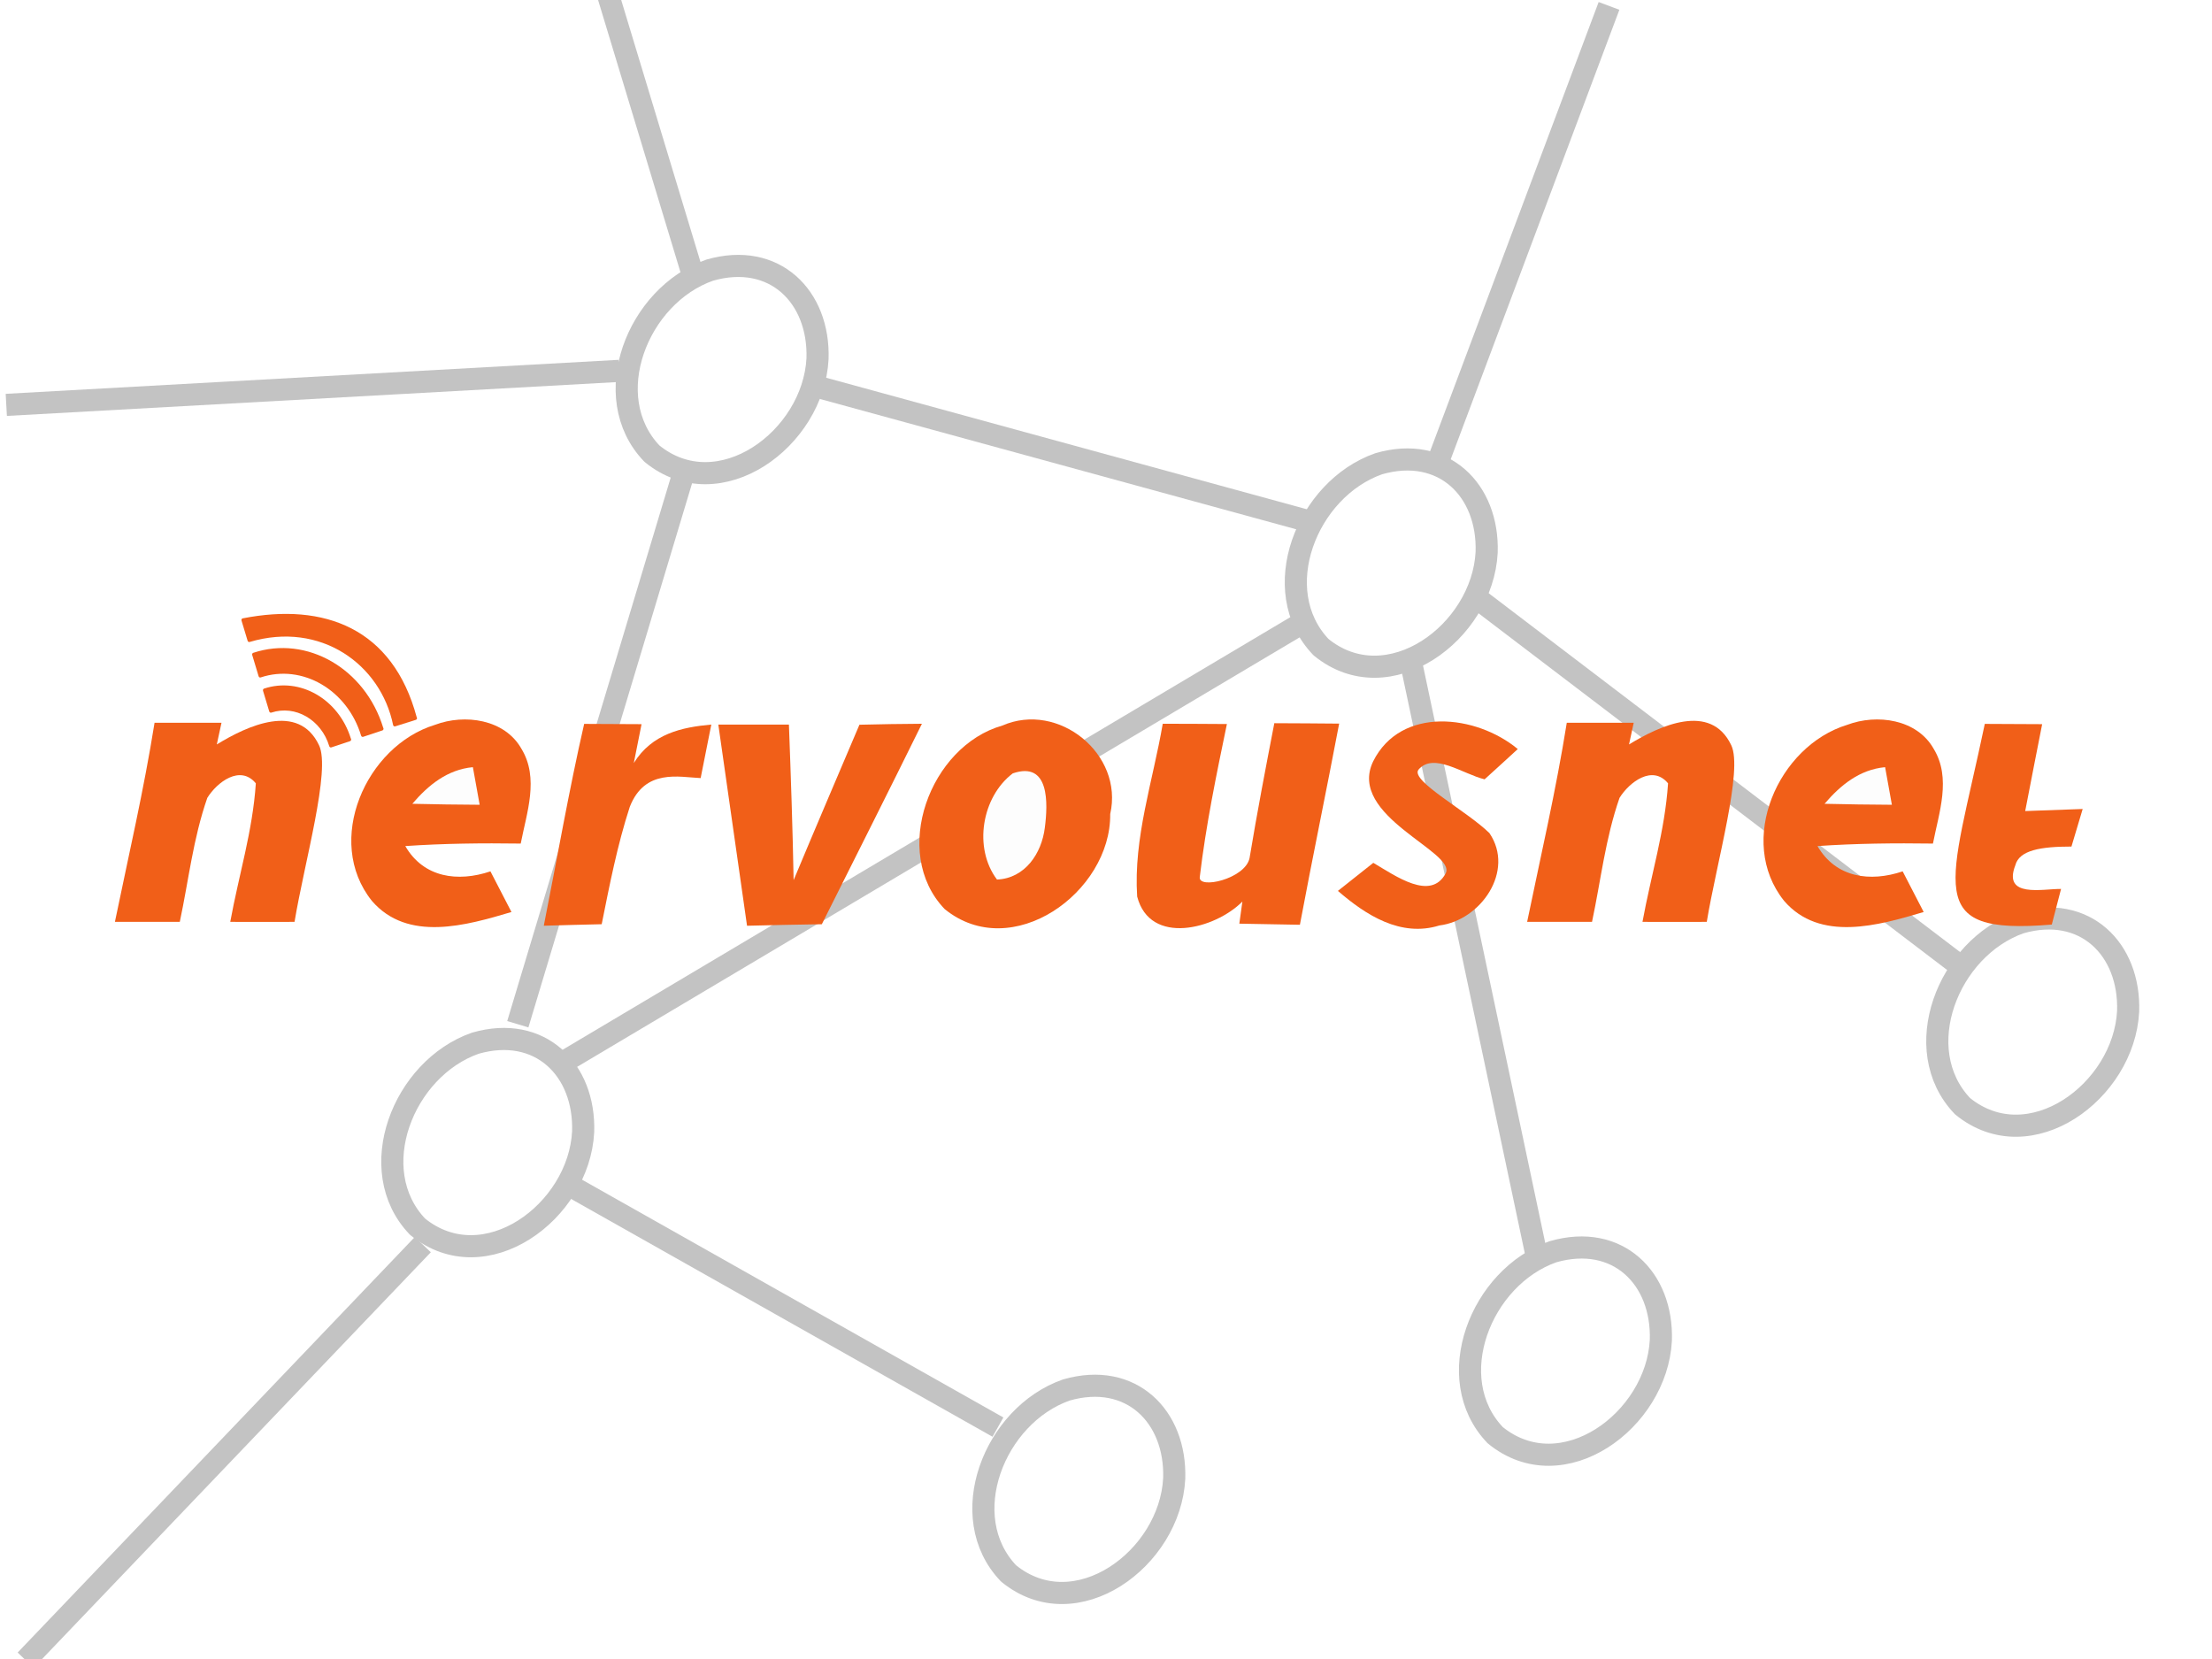
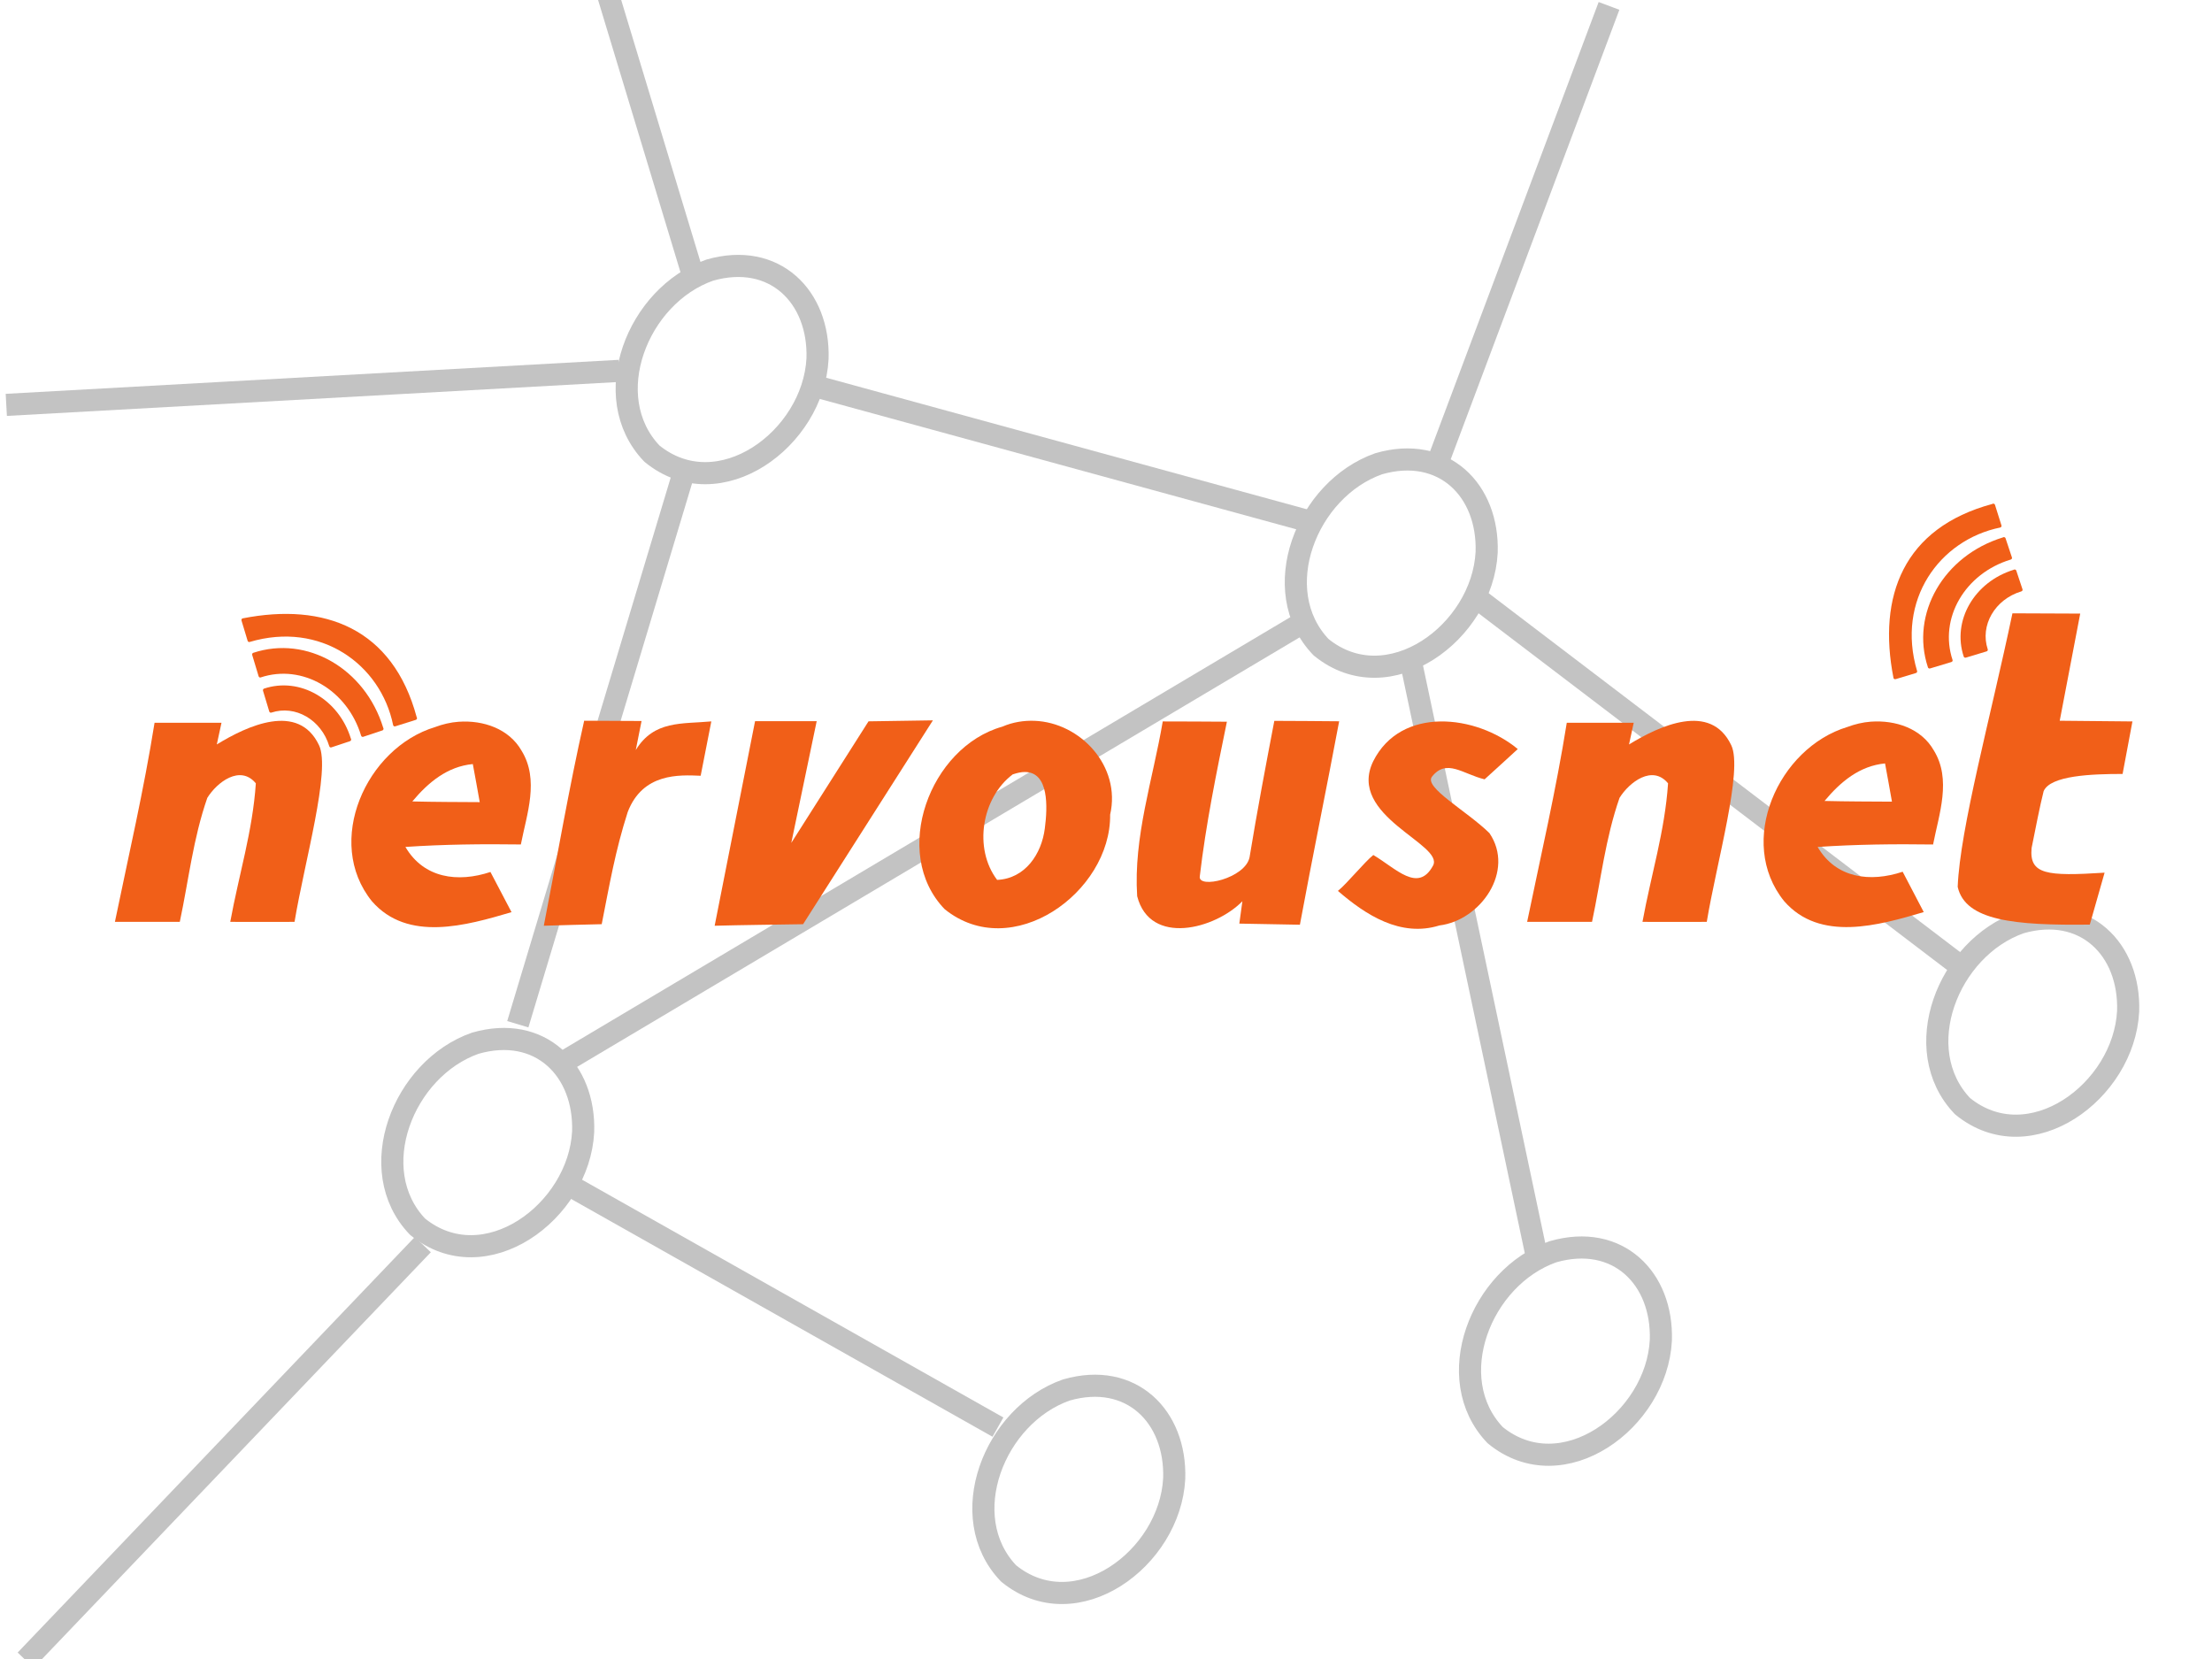
<svg xmlns="http://www.w3.org/2000/svg" width="200" height="150" viewBox="0 0 160 120" version="1.1" id="svg2">
  <defs id="defs24">
    <marker orient="auto" refY="0.0" refX="0.0" id="DotL" style="overflow:visible">
      <path id="path5327" d="M -2.5,-1.0 C -2.5,1.76 -4.74,4.0 -7.5,4.0 C -10.26,4.0 -12.5,1.76 -12.5,-1.0 C -12.5,-3.76 -10.26,-6.0 -7.5,-6.0 C -4.74,-6.0 -2.5,-3.76 -2.5,-1.0 z " style="fill-rule:evenodd;stroke:#000000;stroke-width:1.0pt" transform="scale(0.8) translate(7.4, 1)" />
    </marker>
  </defs>
  <g id="layer2" style="display:inline">
    <path style="fill:none;stroke:#c3c3c3;stroke-width:1.6;stroke-linejoin:round;stroke-miterlimit:4;stroke-opacity:1;stroke-dasharray:none" id="path5102" d="m 34.381,75.458 c 4.686,-1.346 7.941,1.919 7.8,6.4 -0.294,5.811 -7.13,10.83 -11.98,6.87 -3.92,-4.1 -1.06,-11.436 4.18,-13.27 z" />
    <path style="fill:none;stroke:#c3c3c3;stroke-width:1.6;stroke-linecap:butt;stroke-linejoin:miter;stroke-miterlimit:4;stroke-opacity:1;stroke-dasharray:none" d="m 41.455,85.886 30.729,17.341" id="path5104" />
    <path d="m 77.134,100.541 c 4.686,-1.346 7.941,1.919 7.8,6.4 -0.294,5.811 -7.13,10.83 -11.98,6.87 -3.92,-4.1 -1.06,-11.436 4.18,-13.27 z" id="path5106" style="fill:none;stroke:#c3c3c3;stroke-width:1.6;stroke-linejoin:round;stroke-miterlimit:4;stroke-opacity:1;stroke-dasharray:none" />
    <path style="fill:none;stroke:#c3c3c3;stroke-width:1.6;stroke-linejoin:round;stroke-miterlimit:4;stroke-opacity:1;stroke-dasharray:none" id="path5252" d="m 146.134,66.741 c 4.686,-1.346 7.941,1.919 7.8,6.4 -0.294,5.811 -7.13,10.83 -11.98,6.87 -3.92,-4.1 -1.06,-11.436 4.18,-13.27 z" />
    <path id="path5254" d="m 111.082,90.513 -9.126,-43.113" style="fill:none;stroke:#c3c3c3;stroke-width:1.6;stroke-linecap:butt;stroke-linejoin:miter;stroke-miterlimit:4;stroke-opacity:1;stroke-dasharray:none" />
    <path style="fill:none;stroke:#c3c3c3;stroke-width:1.6;stroke-linejoin:round;stroke-miterlimit:4;stroke-opacity:1;stroke-dasharray:none" id="path5256" d="m 99.734,33.541 c 4.686,-1.346 7.941,1.919 7.8,6.4 -0.294,5.811 -7.13,10.83 -11.98,6.87 -3.92,-4.1 -1.06,-11.436 4.18,-13.27 z" />
    <path id="path5258" d="m 40.655,76.886 53.929,-32.059" style="fill:none;stroke:#c3c3c3;stroke-width:1.6;stroke-linecap:butt;stroke-linejoin:miter;stroke-miterlimit:4;stroke-opacity:1;stroke-dasharray:none;marker-start:none;marker-mid:none" />
    <path style="fill:none;stroke:#c3c3c3;stroke-width:1.6;stroke-linecap:butt;stroke-linejoin:miter;stroke-miterlimit:4;stroke-opacity:1;stroke-dasharray:none" d="m 106.855,43.286 35.129,26.741" id="path5260" />
    <path d="m 51.334,19.541 c 4.686,-1.346 7.941,1.919 7.8,6.4 -0.294,5.811 -7.13,10.83 -11.98,6.87 -3.92,-4.1 -1.06,-11.436 4.18,-13.27 z" id="path6070" style="fill:none;stroke:#c3c3c3;stroke-width:1.6;stroke-linejoin:round;stroke-miterlimit:4;stroke-opacity:1;stroke-dasharray:none" />
    <path id="path6072" d="m 58.055,27.686 36.329,9.941" style="fill:none;stroke:#c3c3c3;stroke-width:1.6;stroke-linecap:butt;stroke-linejoin:miter;stroke-miterlimit:4;stroke-opacity:1;stroke-dasharray:none" />
    <path style="fill:none;stroke:#c3c3c3;stroke-width:1.6;stroke-linejoin:round;stroke-miterlimit:4;stroke-opacity:1;stroke-dasharray:none" id="path6074" d="m 112.334,90.541 c 4.686,-1.346 7.941,1.919 7.8,6.4 -0.294,5.811 -7.13,10.83 -11.98,6.87 -3.92,-4.1 -1.06,-11.436 4.18,-13.27 z" />
    <path style="fill:none;stroke:#c3c3c3;stroke-width:1.6;stroke-linecap:butt;stroke-linejoin:miter;stroke-miterlimit:4;stroke-opacity:1;stroke-dasharray:none;marker-start:none;marker-mid:none" d="m 37.455,74.086 11.929,-39.659" id="path6076" />
    <path style="fill:none;stroke:#c3c3c3;stroke-width:1.6;stroke-linecap:butt;stroke-linejoin:miter;stroke-miterlimit:4;stroke-opacity:1;stroke-dasharray:none" d="M 104.055,33.286 116.384,0.427" id="path6078" />
    <path style="fill:none;stroke:#c3c3c3;stroke-width:1.6;stroke-linecap:butt;stroke-linejoin:miter;stroke-miterlimit:4;stroke-opacity:1;stroke-dasharray:none" d="m 0.455,29.286 44.329,-2.459" id="path6080" />
    <path style="fill:none;stroke:#c3c3c3;stroke-width:1.6;stroke-linecap:butt;stroke-linejoin:miter;stroke-miterlimit:4;stroke-opacity:1;stroke-dasharray:none;marker-start:none;marker-mid:none" d="M 1.855,120.086 30.584,90.027" id="path6082" />
    <path id="path6084" d="M 50.055,19.686 43.984,-0.373" style="fill:none;stroke:#c3c3c3;stroke-width:1.6;stroke-linecap:butt;stroke-linejoin:miter;stroke-miterlimit:4;stroke-opacity:1;stroke-dasharray:none" />
  </g>
-   <g style="fill:#f15f18;fill-opacity:1" id="g3028" transform="matrix(0.5535511,0.04798827,-0.04798827,0.5535511,20.00822,43.00248)">
- </g>
-   <g style="fill:#f15f18;fill-opacity:1" id="g3030" transform="matrix(0.5535511,0.04798827,-0.04798827,0.5535511,20.00822,43.00248)">
- </g>
-   <g style="fill:#f15f18;fill-opacity:1" id="g3032" transform="matrix(0.5535511,0.04798827,-0.04798827,0.5535511,20.00822,43.00248)">
- </g>
-   <g style="fill:#f15f18;fill-opacity:1" id="g3034" transform="matrix(0.5535511,0.04798827,-0.04798827,0.5535511,20.00822,43.00248)">
- </g>
-   <g style="fill:#f15f18;fill-opacity:1" id="g3036" transform="matrix(0.5535511,0.04798827,-0.04798827,0.5535511,20.00822,43.00248)">
- </g>
-   <g style="fill:#f15f18;fill-opacity:1" id="g3038" transform="matrix(0.5535511,0.04798827,-0.04798827,0.5535511,20.00822,43.00248)">
- </g>
-   <g style="fill:#f15f18;fill-opacity:1" id="g3040" transform="matrix(0.5535511,0.04798827,-0.04798827,0.5535511,20.00822,43.00248)">
- </g>
-   <g style="fill:#f15f18;fill-opacity:1" id="g3042" transform="matrix(0.5535511,0.04798827,-0.04798827,0.5535511,20.00822,43.00248)">
- </g>
-   <g style="fill:#f15f18;fill-opacity:1" id="g3044" transform="matrix(0.5535511,0.04798827,-0.04798827,0.5535511,20.00822,43.00248)">
- </g>
-   <g style="fill:#f15f18;fill-opacity:1" id="g3046" transform="matrix(0.5535511,0.04798827,-0.04798827,0.5535511,20.00822,43.00248)">
- </g>
-   <g style="fill:#f15f18;fill-opacity:1" id="g3048" transform="matrix(0.5535511,0.04798827,-0.04798827,0.5535511,20.00822,43.00248)">
- </g>
-   <g style="fill:#f15f18;fill-opacity:1" id="g3050" transform="matrix(0.5535511,0.04798827,-0.04798827,0.5535511,20.00822,43.00248)">
- </g>
-   <g style="fill:#f15f18;fill-opacity:1" id="g3052" transform="matrix(0.5535511,0.04798827,-0.04798827,0.5535511,20.00822,43.00248)">
- </g>
-   <g style="fill:#f15f18;fill-opacity:1" id="g3054" transform="matrix(0.5535511,0.04798827,-0.04798827,0.5535511,20.00822,43.00248)">
- </g>
-   <g style="fill:#f15f18;fill-opacity:1" id="g3056" transform="matrix(0.5535511,0.04798827,-0.04798827,0.5535511,20.00822,43.00248)">
- </g>
+   <g style="fill:#f15f18;fill-opacity:1" id="g3028" transform="matrix(0.5535511,0.04798827,-0.04798827,0.5535511,20.00822,43.00248)" />
+   <g style="fill:#f15f18;fill-opacity:1" id="g3030" transform="matrix(0.5535511,0.04798827,-0.04798827,0.5535511,20.00822,43.00248)" />
+   <g style="fill:#f15f18;fill-opacity:1" id="g3032" transform="matrix(0.5535511,0.04798827,-0.04798827,0.5535511,20.00822,43.00248)" />
+   <g style="fill:#f15f18;fill-opacity:1" id="g3034" transform="matrix(0.5535511,0.04798827,-0.04798827,0.5535511,20.00822,43.00248)" />
+   <g style="fill:#f15f18;fill-opacity:1" id="g3036" transform="matrix(0.5535511,0.04798827,-0.04798827,0.5535511,20.00822,43.00248)" />
+   <g style="fill:#f15f18;fill-opacity:1" id="g3038" transform="matrix(0.5535511,0.04798827,-0.04798827,0.5535511,20.00822,43.00248)" />
+   <g style="fill:#f15f18;fill-opacity:1" id="g3040" transform="matrix(0.5535511,0.04798827,-0.04798827,0.5535511,20.00822,43.00248)" />
+   <g style="fill:#f15f18;fill-opacity:1" id="g3042" transform="matrix(0.5535511,0.04798827,-0.04798827,0.5535511,20.00822,43.00248)" />
+   <g style="fill:#f15f18;fill-opacity:1" id="g3044" transform="matrix(0.5535511,0.04798827,-0.04798827,0.5535511,20.00822,43.00248)" />
+   <g style="fill:#f15f18;fill-opacity:1" id="g3046" transform="matrix(0.5535511,0.04798827,-0.04798827,0.5535511,20.00822,43.00248)" />
+   <g style="fill:#f15f18;fill-opacity:1" id="g3048" transform="matrix(0.5535511,0.04798827,-0.04798827,0.5535511,20.00822,43.00248)" />
+   <g style="fill:#f15f18;fill-opacity:1" id="g3050" transform="matrix(0.5535511,0.04798827,-0.04798827,0.5535511,20.00822,43.00248)" />
+   <g style="fill:#f15f18;fill-opacity:1" id="g3052" transform="matrix(0.5535511,0.04798827,-0.04798827,0.5535511,20.00822,43.00248)" />
+   <g style="fill:#f15f18;fill-opacity:1" id="g3054" transform="matrix(0.5535511,0.04798827,-0.04798827,0.5535511,20.00822,43.00248)" />
+   <g style="fill:#f15f18;fill-opacity:1" id="g3056" transform="matrix(0.5535511,0.04798827,-0.04798827,0.5535511,20.00822,43.00248)" />
  <g id="layer3" style="display:inline">
    <path d="m 11.179,52.281 4.842,0 c -0.112,0.496 -0.226,1.072 -0.339,1.567 2.2,-1.35 5.903,-3.077 7.393,0.053 0.865,1.783 -1.06,8.49 -1.77,12.78 -1.55,0.01 -3.1,0 -4.65,0 0.62,-3.4 1.62,-6.56 1.85,-10.02 -1.13,-1.37 -2.81,-0.08 -3.51,1.05 -1.03,2.96 -1.34,5.91 -1.99,8.97 -1.54,0 -3.153,0 -4.693,0 1,-4.85 2.087,-9.51 2.867,-14.4 z" id="path6" style="fill:#f15f18" />
-     <path d="m 31.465,52.428 c 2.15,-0.81 5.04,-0.41 6.25,1.73 1.3,2.13 0.38,4.63 -0.05,6.86 -2.78,-0.04 -5.57,-0.01 -8.35,0.18 1.33,2.3 3.81,2.62 6.16,1.83 0.51,0.98 1.01,1.96 1.52,2.94 -3.26,0.97 -7.51,2.2 -10.1,-0.81 -3.46,-4.33 -0.44,-11.2 4.57,-12.73 z" id="path8" style="fill:#f15f18;fill-opacity:1" />
-     <path d="m 51.958,52.41 5.107,0.002 c 0.14,3.75 0.27,7.5 0.34,11.25 1.57,-3.76 3.17,-7.5 4.76,-11.24 1.5,-0.04 3.01,-0.06 4.52,-0.07 -2.39,4.85 -4.82,9.67 -7.24,14.5 -1.8,0.03 -3.61,0.06 -5.41,0.11 z" id="path10" style="fill:#f15f18" />
-     <path d="m 72.505,52.481 c 4.05,-1.77 8.79,2.06 7.8,6.4 0.06,5.67 -7.13,10.83 -11.98,6.87 -3.92,-4.1 -1.06,-11.79 4.18,-13.27 z" id="path12" style="fill:#f15f18" />
-     <path d="m 92.175,52.311 c 1.56,0.01 3.13,0.01 4.69,0.03 -0.92,4.85 -1.93,9.69 -2.84,14.55 -1.26,-0.03 -3.121,-0.05 -4.381,-0.08 l 0.221,-1.6 c -1.97,1.99 -6.68,3.23 -7.61,-0.36 -0.28,-4.24 1.14,-8.36 1.85,-12.5 1.55,0 3.09,0.01 4.64,0.02 -0.76,3.66 -1.52,7.33 -1.96,11.05 -0.169,0.939 3.294,0.161 3.6,-1.36 0.54,-3.26 1.16,-6.5 1.79,-9.75 z" id="path14" style="fill:#f15f18" />
-     <path d="m 99.325,55.071 c 2.01,-4.02 7.46,-3.38 10.46,-0.89 -0.8,0.74 -1.6,1.46 -2.4,2.19 -1.57,-0.38 -3.7,-1.989 -4.79,-0.69 -0.576,0.805 3.5,2.97 5.14,4.58 1.86,2.74 -0.63,6.31 -3.62,6.68 -2.8,0.87 -5.32,-0.75 -7.34,-2.5 0.64,-0.51 1.92,-1.52 2.56,-2.03 1.63,0.96 4.148,2.775 5.23,0.77 0.842,-1.554 -7.16,-4.14 -5.24,-8.11 z" id="path16" style="fill:#f15f18" />
-     <path d="m 29.825,58.141 c 1.15,-1.35 2.54,-2.48 4.38,-2.65 0.17,0.91 0.33,1.81 0.49,2.72 -1.63,-0.01 -3.25,-0.03 -4.87,-0.07 z" id="path18" style="fill:#fdfdfd" />
-     <path d="m 73.255,55.941 c 2.67,-0.92 2.55,2.17 2.32,3.93 -0.23,1.86 -1.43,3.66 -3.46,3.75 -1.72,-2.28 -1.11,-5.97 1.14,-7.68 z" id="path20" style="fill:#fdfdfd" />
+     <path style="fill:#f15f18;fill-opacity:1" d="m 33.175,52.206 c -0.592,0.043 -1.163,0.182 -1.7,0.383 -5.01,1.514 -8.035,8.314 -4.575,12.599 2.59,2.979 6.84,1.751 10.1,0.791 -0.51,-0.97 -1.015,-1.938 -1.525,-2.907 -2.35,0.782 -4.82,0.465 -6.15,-1.811 2.78,-0.188 5.57,-0.218 8.35,-0.179 0.43,-2.207 1.35,-4.676 0.05,-6.784 -0.907,-1.588 -2.773,-2.219 -4.55,-2.091 z M 34.2,55.267 c 0.17,0.928 0.34,1.826 0.5,2.754 -1.63,-0.01 -3.255,-0.01 -4.875,-0.051 1.15,-1.377 2.535,-2.53 4.375,-2.703 z" id="path8" />
+     <path d="m 54.616,52.164 4.457,0.002 -1.836,8.801 5.586,-8.791 4.656,-0.071 -9.39,14.745 c -1.8,0.03 -4.596,0.061 -6.396,0.112 z" id="path10" style="fill:#f15f18" />
+     <path style="fill:#f15f18" d="m 74.825,52.138 c -0.766,-0.028 -1.566,0.093 -2.325,0.423 -5.24,1.471 -8.095,9.121 -4.175,13.197 4.85,3.937 12.035,-1.198 11.975,-6.835 0.804,-3.506 -2.158,-6.663 -5.475,-6.785 z m -0.7,3.703 c 1.763,-8.15e-4 1.651,2.545 1.45,4.076 -0.23,1.849 -1.42,3.639 -3.45,3.728 -1.72,-2.267 -1.125,-5.93 1.125,-7.63 0.334,-0.114 0.623,-0.174 0.875,-0.174 z" id="path12" />
+     <path d="m 92.175,52.142 c 1.56,0.01 3.13,0.01 4.69,0.03 -0.92,4.905 -1.93,9.8 -2.84,14.716 -1.26,-0.03 -3.121,-0.051 -4.381,-0.081 l 0.221,-1.618 c -1.97,2.013 -6.68,3.267 -7.61,-0.364 -0.28,-4.288 1.14,-8.455 1.85,-12.642 1.55,0 3.09,0.01 4.64,0.02 -0.76,3.702 -1.52,7.414 -1.96,11.176 -0.169,0.95 3.294,0.162 3.6,-1.375 0.54,-3.297 1.16,-6.574 1.79,-9.861 z" id="path14" style="fill:#f15f18" />
+     <path d="m 99.325,55.071 c 2.01,-4.02 7.46,-3.38 10.46,-0.89 -0.8,0.74 -1.6,1.46 -2.4,2.19 -1.57,-0.38 -2.751,-1.524 -3.804,-0.195 -0.615,0.776 2.514,2.475 4.154,4.085 1.86,2.74 -0.63,6.31 -3.62,6.68 -2.8,0.87 -5.32,-0.75 -7.34,-2.5 0.64,-0.51 1.92,-2.086 2.56,-2.596 1.63,0.96 3.236,2.775 4.319,0.77 0.842,-1.554 -6.249,-3.574 -4.329,-7.544 z" id="path16" style="fill:#f15f18" />
    <path style="fill:#f15f18;fill-opacity:1" d="m 22.765,53.987 c -0.395,-1.165 -1.366,-1.839 -2.565,-1.467 -0.062,0.019 -0.096,0.031 -0.058,0.158 l 0.647,2.075 1.858,-0.571 c 0.194,-0.065 0.139,-0.124 0.117,-0.195 z" id="path3022" />
    <path style="fill:#f15f18;fill-opacity:1" d="m 25.377,53.416 c -0.881,-2.85 -3.689,-4.467 -6.278,-3.607 -0.061,0.02 -0.094,0.091 -0.073,0.159 l 0.45,1.493 c 0.02,0.067 0.086,0.105 0.147,0.085 1.734,-0.576 3.616,0.513 4.194,2.43 0.02,0.067 0.086,0.105 0.147,0.085 l 1.351,-0.449 0.005,-0.002 c 0.062,-0.021 0.095,-0.092 0.074,-0.159 l -0.017,-0.036 z" id="path3024" />
    <path style="fill:#f15f18;fill-opacity:1" d="m 27.736,52.674 -0.018,-0.036 c -1.312,-4.278 -5.521,-6.706 -9.401,-5.417 -0.061,0.02 -0.094,0.091 -0.073,0.16 l 0.463,1.535 c 0.021,0.068 0.087,0.106 0.147,0.085 3.005,-0.999 6.263,0.891 7.265,4.21 0.02,0.066 0.086,0.105 0.147,0.086 l 1.389,-0.462 0.006,-0.002 c 0.061,-0.021 0.095,-0.092 0.075,-0.159 z" id="path3026" />
    <path style="fill:#f15f18;fill-opacity:1" d="m 30.157,51.908 -0.018,-0.036 c -1.725,-6.408 -6.653,-8.312 -12.596,-7.142 -0.061,0.02 -0.094,0.091 -0.073,0.16 l 0.441,1.46 c 0.021,0.068 0.087,0.105 0.147,0.085 5.127,-1.523 9.479,1.61 10.379,6.018 0.02,0.066 0.086,0.105 0.147,0.086 l 1.493,-0.47 0.006,-0.002 c 0.061,-0.021 0.095,-0.092 0.075,-0.159 z" id="path3026-6" />
    <path d="m 113.329,52.281 4.842,0 c -0.112,0.496 -0.226,1.072 -0.339,1.567 2.2,-1.35 5.903,-3.077 7.393,0.053 0.865,1.783 -1.06,8.49 -1.77,12.78 -1.55,0.01 -3.1,0 -4.65,0 0.62,-3.4 1.62,-6.56 1.85,-10.02 -1.13,-1.37 -2.81,-0.08 -3.51,1.05 -1.03,2.96 -1.34,5.91 -1.99,8.97 -1.54,0 -3.153,0 -4.693,0 1,-4.85 2.087,-9.51 2.867,-14.4 z" id="path6-8" style="fill:#f15f18" />
-     <path d="m 133.615,52.428 c 2.15,-0.81 5.04,-0.41 6.25,1.73 1.3,2.13 0.38,4.63 -0.05,6.86 -2.78,-0.04 -5.57,-0.01 -8.35,0.18 1.33,2.3 3.81,2.62 6.16,1.83 0.51,0.98 1.01,1.96 1.52,2.94 -3.26,0.97 -7.51,2.2 -10.1,-0.81 -3.46,-4.33 -0.44,-11.2 4.57,-12.73 z" id="path8-1" style="fill:#f15f18;fill-opacity:1" />
-     <path style="fill:#fdfdfd" d="m 131.975,58.141 c 1.15,-1.35 2.54,-2.48 4.38,-2.65 0.17,0.91 0.33,1.81 0.49,2.72 -1.63,-0.01 -3.25,-0.03 -4.87,-0.07 z" id="path18-2" />
+     <path style="fill:#f15f18;fill-opacity:1" d="m 135.325,52.2 c -0.592,0.043 -1.163,0.184 -1.7,0.384 -5.01,1.515 -8.035,8.31 -4.575,12.596 2.59,2.98 6.84,1.754 10.1,0.794 -0.51,-0.97 -1.015,-1.948 -1.525,-2.919 -2.35,0.782 -4.82,0.485 -6.15,-1.792 2.78,-0.188 5.57,-0.219 8.35,-0.179 0.43,-2.208 1.35,-4.702 0.05,-6.81 -0.907,-1.589 -2.773,-2.201 -4.55,-2.074 z m 1.025,3.021 c 0.17,0.932 0.34,1.833 0.5,2.765 -1.63,-0.01 -3.255,-0.01 -4.875,-0.051 1.15,-1.383 2.535,-2.54 4.375,-2.714 z" id="path8-1" />
    <path style="fill:#f15f18;fill-opacity:1" d="m 124.915,53.987 c -0.395,-1.165 -1.366,-1.839 -2.565,-1.467 -0.062,0.019 -0.096,0.031 -0.058,0.158 l 0.647,2.075 1.858,-0.571 c 0.194,-0.065 0.139,-0.124 0.117,-0.195 z" id="path3022-1" />
-     <path d="m 42.255,52.361 c 1.25,0 2.91,0.01 4.15,0.02 -0.139,0.7 -0.412,2.068 -0.56,2.81 1.321,-2.127 3.476,-2.587 5.606,-2.782 -0.191,0.96 -0.684,3.433 -0.771,3.872 -1.55,-0.065 -4.036,-0.71 -5.126,2.08 -0.9,2.76 -1.462,5.65 -2.032,8.49 -1.56,0.03 -2.638,0.07 -4.188,0.11 0.97,-4.87 1.81,-9.76 2.92,-14.6 z" id="path4070" style="fill:#f15f18" />
-     <path d="m 143.565,52.361 c 1.25,0 2.91,0.01 4.15,0.02 -0.139,0.7 -0.975,4.956 -1.227,6.285 l 4.158,-0.15 -0.812,2.718 c -2.228,0 -3.772,0.263 -4.059,1.35 -0.926,2.388 1.967,1.704 3.307,1.715 l -0.67,2.578 c -9.424,0.787 -7.356,-2.577 -4.846,-14.517 z" id="path4070-9" style="fill:#f15f18" />
+     <path d="m 42.255,52.132 c 1.25,0 2.91,0.01 4.15,0.02 -0.139,0.711 -0.27,1.346 -0.418,2.1 1.321,-2.16 3.335,-1.873 5.465,-2.072 -0.191,0.975 -0.684,3.487 -0.771,3.933 -1.55,-0.066 -4.186,-0.213 -5.276,2.621 -0.9,2.803 -1.312,5.231 -1.882,8.115 -1.56,0.03 -2.638,0.071 -4.188,0.112 0.97,-4.946 1.81,-9.913 2.92,-14.829 z" id="path4070" style="fill:#f15f18" />
+     <path d="m 145.565,44.363 4.903,0.02 c -0.139,0.7 -1.23,6.42 -1.482,7.75 l 5.259,0.05 -0.712,3.799 c -2.228,0 -5.224,0.107 -5.711,1.245 -0.257,1.003 -0.607,2.796 -0.871,4.115 -0.179,1.918 1.098,2.047 5.28,1.781 l -1.07,3.756 c -5.426,0.067 -9.005,-0.274 -9.556,-2.73 0.167,-4.214 2.371,-12.228 3.96,-19.785 z" id="path4070-9" style="fill:#f15f18" />
+     <path id="path3076" d="m 145.649,41.216 c -2.85,0.881 -4.467,3.689 -3.607,6.278 0.02,0.061 0.091,0.094 0.159,0.073 l 1.493,-0.45 c 0.067,-0.02 0.105,-0.086 0.085,-0.147 -0.576,-1.734 0.513,-3.616 2.43,-4.194 0.067,-0.02 0.105,-0.086 0.085,-0.147 l -0.449,-1.351 -0.002,-0.005 c -0.021,-0.062 -0.092,-0.095 -0.159,-0.074 l -0.036,0.017 z" style="fill:#f15f18;fill-opacity:1" />
+     <path id="path3078" d="m 144.907,38.857 -0.036,0.018 c -4.278,1.312 -6.706,5.521 -5.417,9.401 0.02,0.061 0.091,0.094 0.16,0.073 l 1.535,-0.463 c 0.068,-0.021 0.106,-0.086 0.085,-0.147 -0.999,-3.005 0.891,-6.263 4.21,-7.265 0.066,-0.02 0.105,-0.086 0.086,-0.147 l -0.462,-1.389 -0.002,-0.006 c -0.021,-0.061 -0.092,-0.095 -0.159,-0.075 z" style="fill:#f15f18;fill-opacity:1" />
+     <path id="path3080" d="m 144.141,36.436 -0.036,0.018 c -6.408,1.725 -8.312,6.653 -7.142,12.596 0.02,0.061 0.091,0.094 0.16,0.073 l 1.46,-0.441 c 0.068,-0.021 0.105,-0.086 0.085,-0.147 -1.523,-5.127 1.61,-9.479 6.018,-10.379 0.066,-0.02 0.105,-0.086 0.086,-0.147 l -0.47,-1.493 -0.002,-0.006 c -0.021,-0.061 -0.092,-0.095 -0.159,-0.075 z" style="fill:#f15f18;fill-opacity:1" />
  </g>
</svg>
